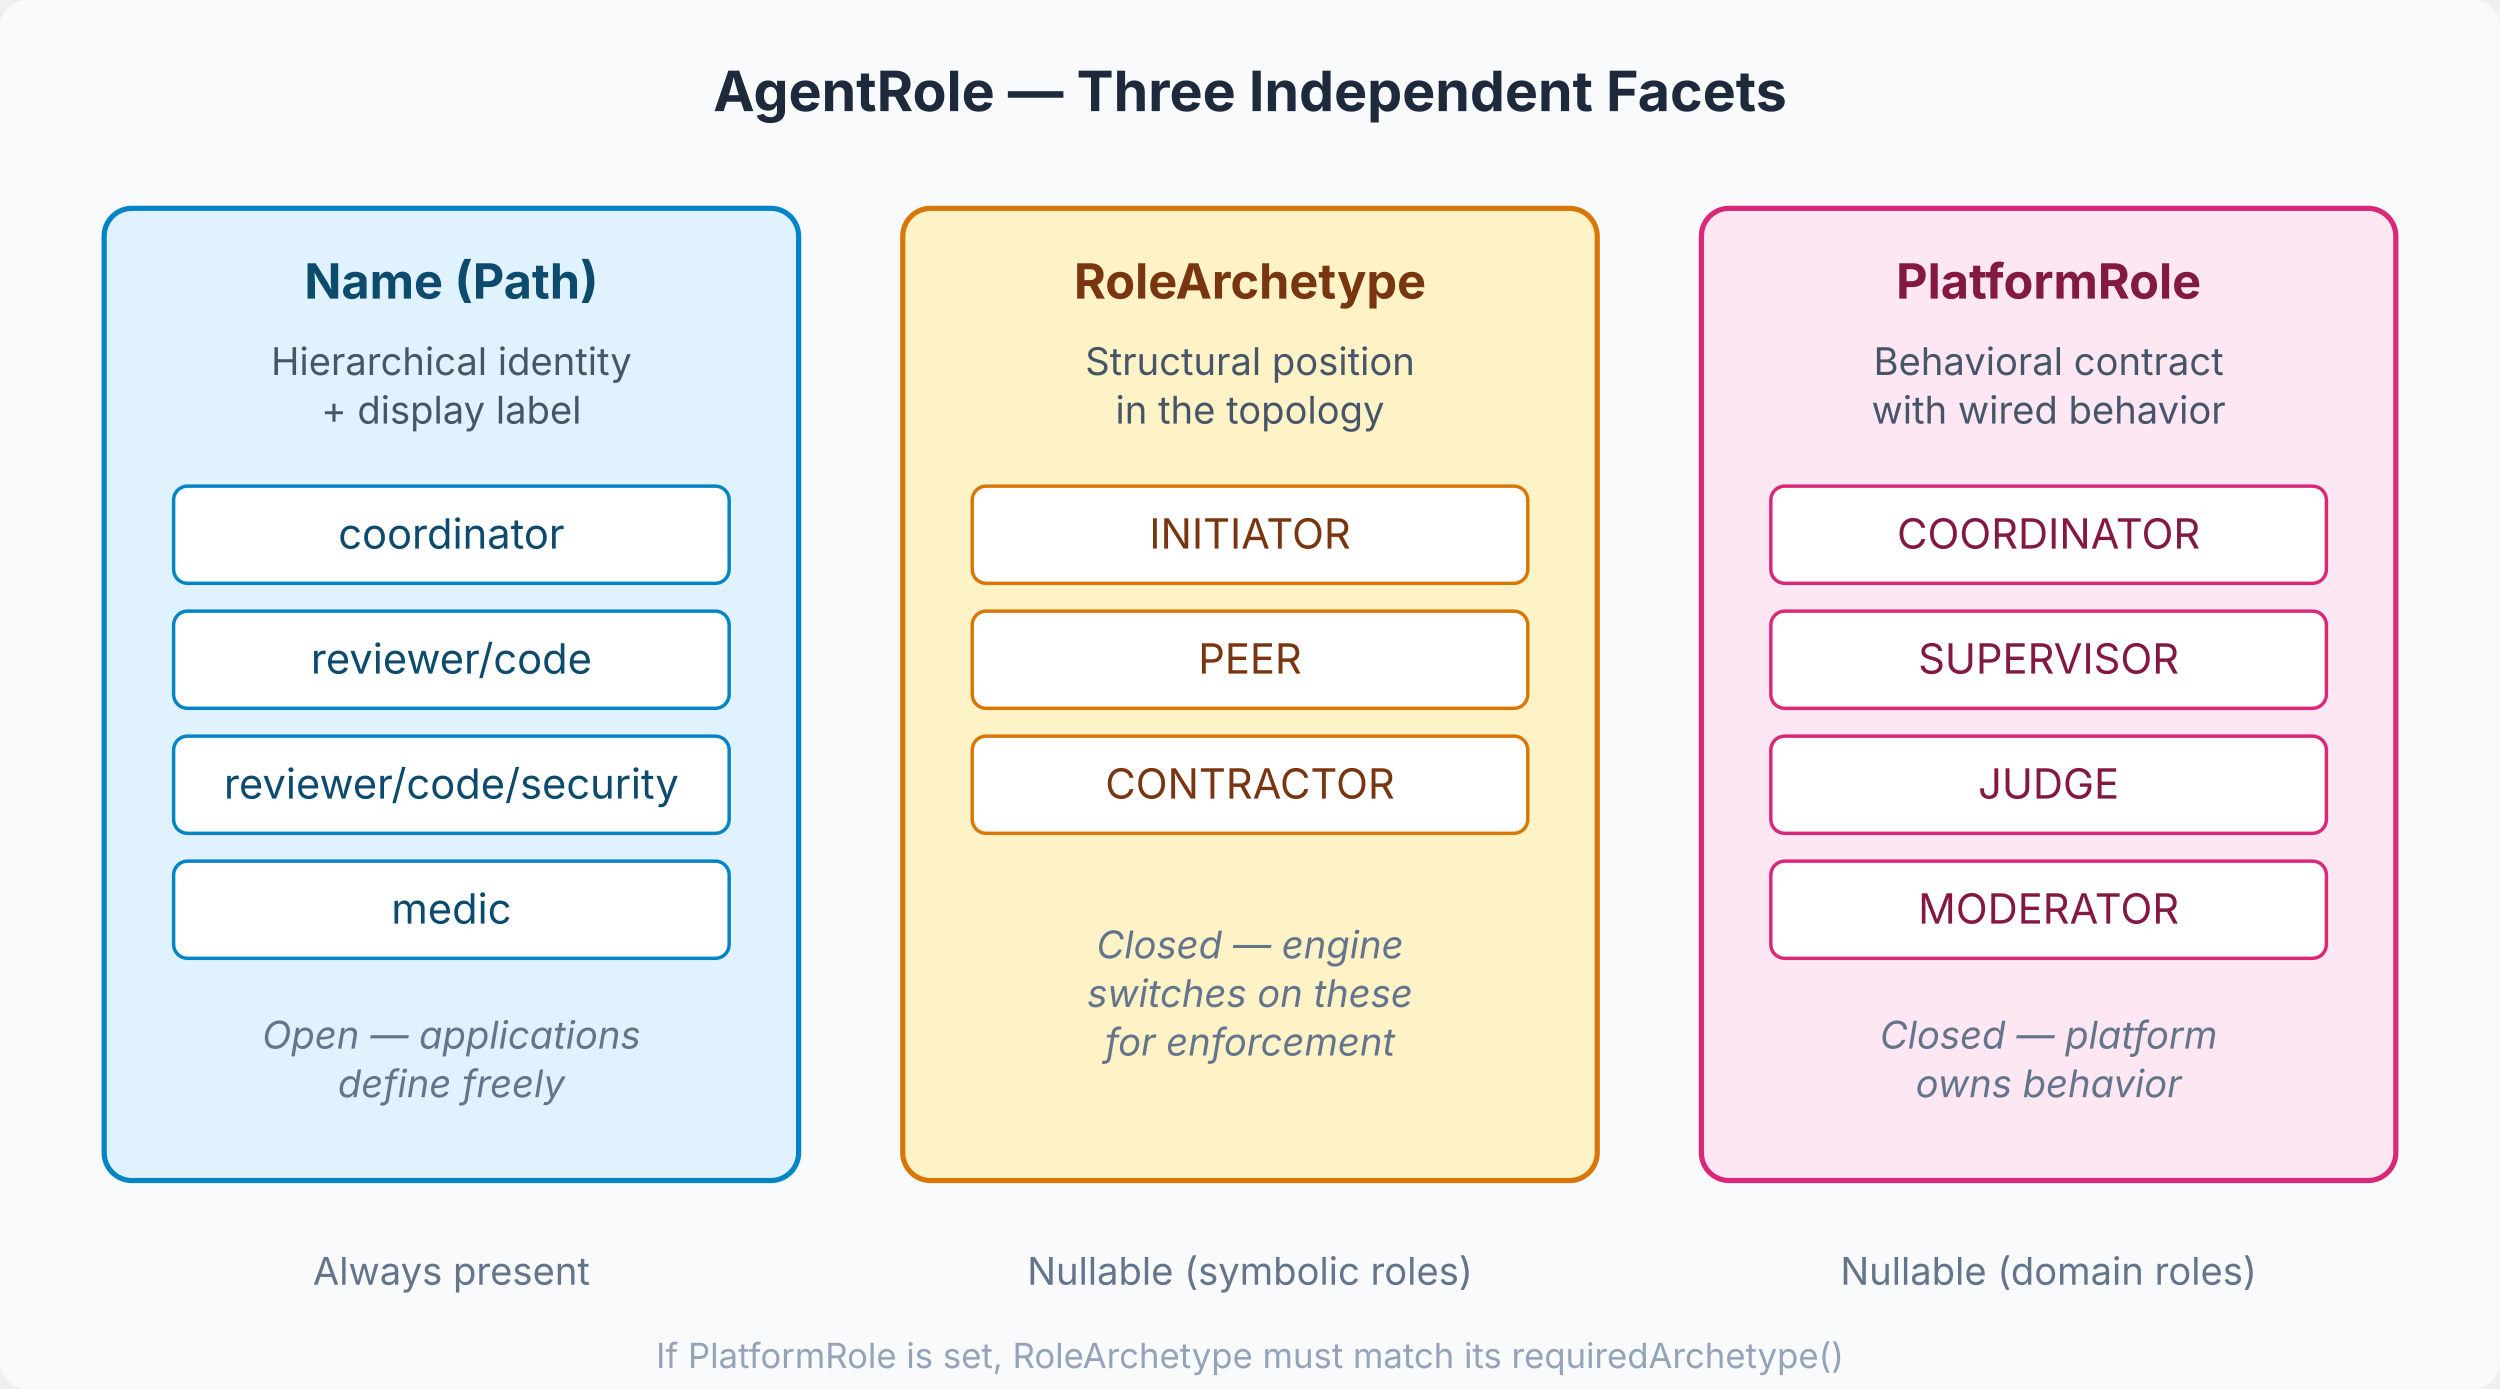
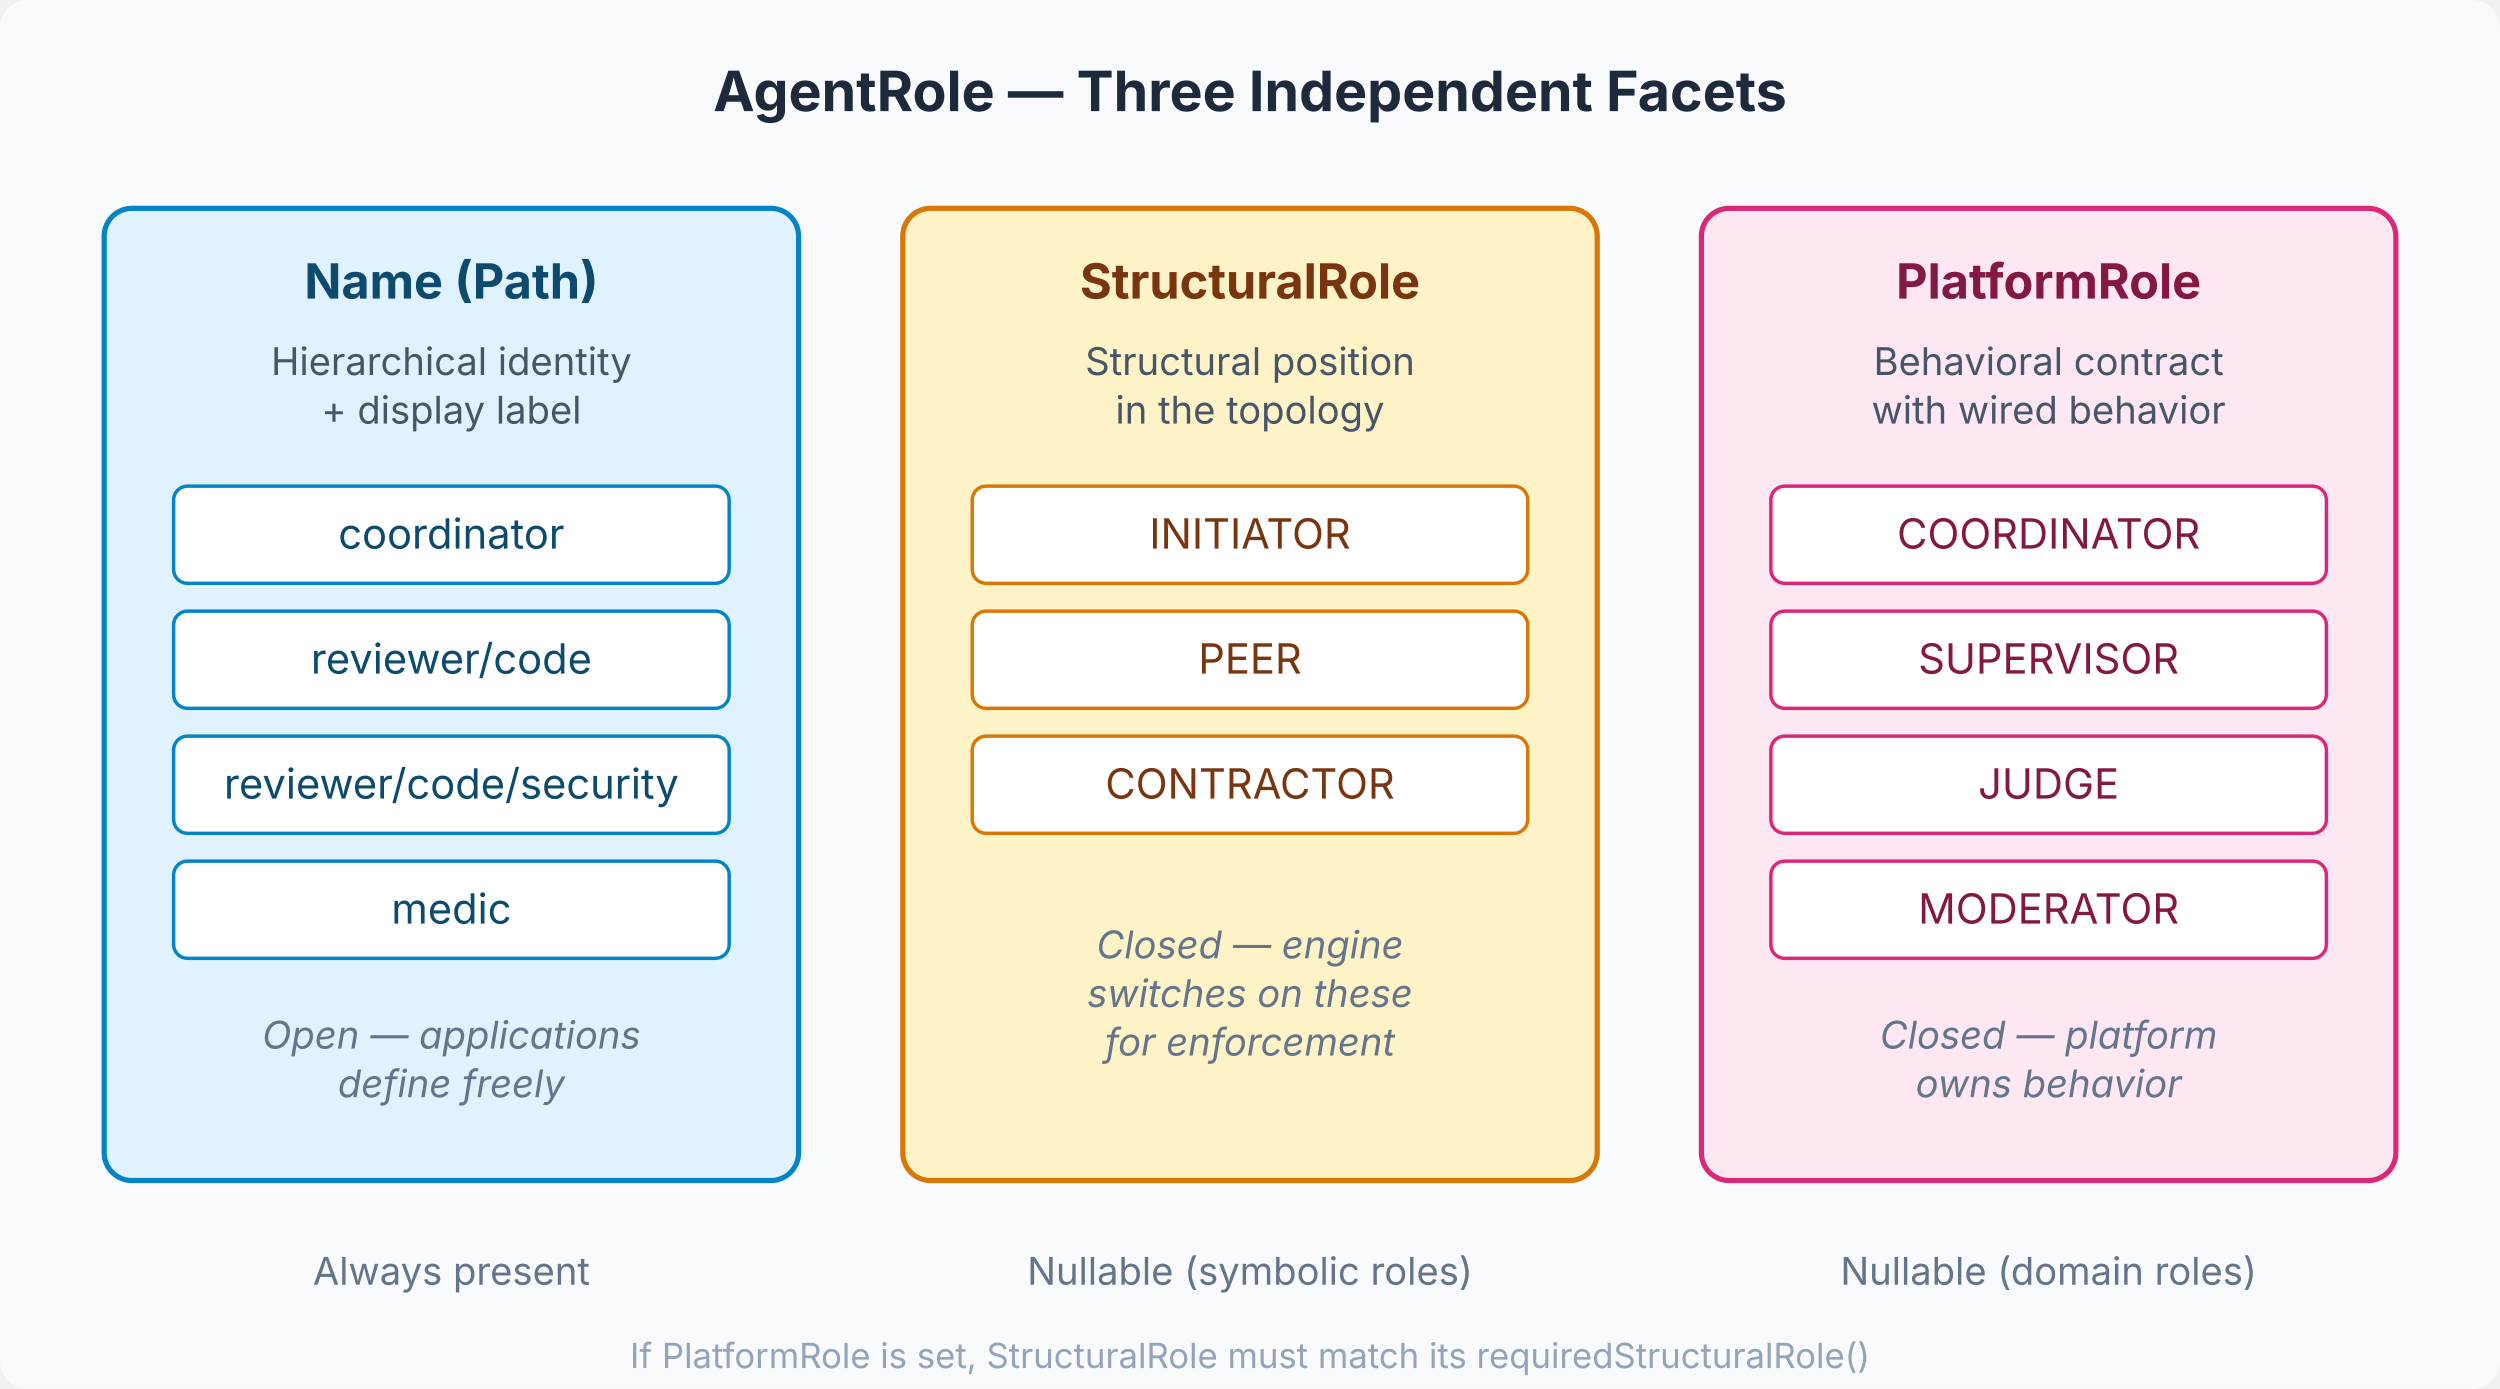
<svg xmlns="http://www.w3.org/2000/svg" viewBox="0 0 720 400" font-family="system-ui, -apple-system, sans-serif">
  <defs>
    <marker id="arrowhead" markerWidth="10" markerHeight="7" refX="10" refY="3.5" orient="auto">
      <polygon points="0 0, 10 3.5, 0 7" fill="#475569" />
    </marker>
  </defs>
  <rect width="720" height="400" fill="#f8fafc" rx="8" />
  <text x="360" y="32" text-anchor="middle" font-size="16" font-weight="bold" fill="#1e293b">AgentRole — Three Independent Facets</text>
  <rect x="30" y="60" width="200" height="280" rx="8" fill="#e0f2fe" stroke="#0284c7" stroke-width="1.5" />
  <text x="130" y="86" text-anchor="middle" font-size="14" font-weight="bold" fill="#0c4a6e">Name (Path)</text>
  <text x="130" y="108" text-anchor="middle" font-size="11" fill="#475569">Hierarchical identity</text>
  <text x="130" y="122" text-anchor="middle" font-size="11" fill="#475569">+ display label</text>
  <rect x="50" y="140" width="160" height="28" rx="4" fill="#fff" stroke="#0284c7" stroke-width="1" />
  <text x="130" y="158" text-anchor="middle" font-size="12" fill="#0c4a6e">coordinator</text>
  <rect x="50" y="176" width="160" height="28" rx="4" fill="#fff" stroke="#0284c7" stroke-width="1" />
  <text x="130" y="194" text-anchor="middle" font-size="12" fill="#0c4a6e">reviewer/code</text>
  <rect x="50" y="212" width="160" height="28" rx="4" fill="#fff" stroke="#0284c7" stroke-width="1" />
  <text x="130" y="230" text-anchor="middle" font-size="12" fill="#0c4a6e">reviewer/code/security</text>
  <rect x="50" y="248" width="160" height="28" rx="4" fill="#fff" stroke="#0284c7" stroke-width="1" />
  <text x="130" y="266" text-anchor="middle" font-size="12" fill="#0c4a6e">medic</text>
  <text x="130" y="302" text-anchor="middle" font-size="11" font-style="italic" fill="#64748b">Open — applications</text>
  <text x="130" y="316" text-anchor="middle" font-size="11" font-style="italic" fill="#64748b">define freely</text>
  <rect x="260" y="60" width="200" height="280" rx="8" fill="#fef3c7" stroke="#d97706" stroke-width="1.5" />
-   <text x="360" y="86" text-anchor="middle" font-size="14" font-weight="bold" fill="#78350f">RoleArchetype</text>
+   <text x="360" y="86" text-anchor="middle" font-size="14" font-weight="bold" fill="#78350f">StructuralRole</text>
  <text x="360" y="108" text-anchor="middle" font-size="11" fill="#475569">Structural position</text>
  <text x="360" y="122" text-anchor="middle" font-size="11" fill="#475569">in the topology</text>
  <rect x="280" y="140" width="160" height="28" rx="4" fill="#fff" stroke="#d97706" stroke-width="1" />
  <text x="360" y="158" text-anchor="middle" font-size="12" fill="#78350f">INITIATOR</text>
  <rect x="280" y="176" width="160" height="28" rx="4" fill="#fff" stroke="#d97706" stroke-width="1" />
  <text x="360" y="194" text-anchor="middle" font-size="12" fill="#78350f">PEER</text>
  <rect x="280" y="212" width="160" height="28" rx="4" fill="#fff" stroke="#d97706" stroke-width="1" />
  <text x="360" y="230" text-anchor="middle" font-size="12" fill="#78350f">CONTRACTOR</text>
  <text x="360" y="276" text-anchor="middle" font-size="11" font-style="italic" fill="#64748b">Closed — engine</text>
  <text x="360" y="290" text-anchor="middle" font-size="11" font-style="italic" fill="#64748b">switches on these</text>
  <text x="360" y="304" text-anchor="middle" font-size="11" font-style="italic" fill="#64748b">for enforcement</text>
  <rect x="490" y="60" width="200" height="280" rx="8" fill="#fce7f3" stroke="#db2777" stroke-width="1.5" />
  <text x="590" y="86" text-anchor="middle" font-size="14" font-weight="bold" fill="#831843">PlatformRole</text>
  <text x="590" y="108" text-anchor="middle" font-size="11" fill="#475569">Behavioral contract</text>
  <text x="590" y="122" text-anchor="middle" font-size="11" fill="#475569">with wired behavior</text>
  <rect x="510" y="140" width="160" height="28" rx="4" fill="#fff" stroke="#db2777" stroke-width="1" />
  <text x="590" y="158" text-anchor="middle" font-size="12" fill="#831843">COORDINATOR</text>
  <rect x="510" y="176" width="160" height="28" rx="4" fill="#fff" stroke="#db2777" stroke-width="1" />
  <text x="590" y="194" text-anchor="middle" font-size="12" fill="#831843">SUPERVISOR</text>
  <rect x="510" y="212" width="160" height="28" rx="4" fill="#fff" stroke="#db2777" stroke-width="1" />
  <text x="590" y="230" text-anchor="middle" font-size="12" fill="#831843">JUDGE</text>
  <rect x="510" y="248" width="160" height="28" rx="4" fill="#fff" stroke="#db2777" stroke-width="1" />
  <text x="590" y="266" text-anchor="middle" font-size="12" fill="#831843">MODERATOR</text>
  <text x="590" y="302" text-anchor="middle" font-size="11" font-style="italic" fill="#64748b">Closed — platform</text>
  <text x="590" y="316" text-anchor="middle" font-size="11" font-style="italic" fill="#64748b">owns behavior</text>
  <text x="130" y="370" text-anchor="middle" font-size="11" fill="#64748b">Always present</text>
  <text x="360" y="370" text-anchor="middle" font-size="11" fill="#64748b">Nullable (symbolic roles)</text>
  <text x="590" y="370" text-anchor="middle" font-size="11" fill="#64748b">Nullable (domain roles)</text>
-   <text x="360" y="394" text-anchor="middle" font-size="10" fill="#94a3b8">If PlatformRole is set, RoleArchetype must match its requiredArchetype()</text>
+   <text x="360" y="394" text-anchor="middle" font-size="10" fill="#94a3b8">If PlatformRole is set, StructuralRole must match its requiredStructuralRole()</text>
</svg>
